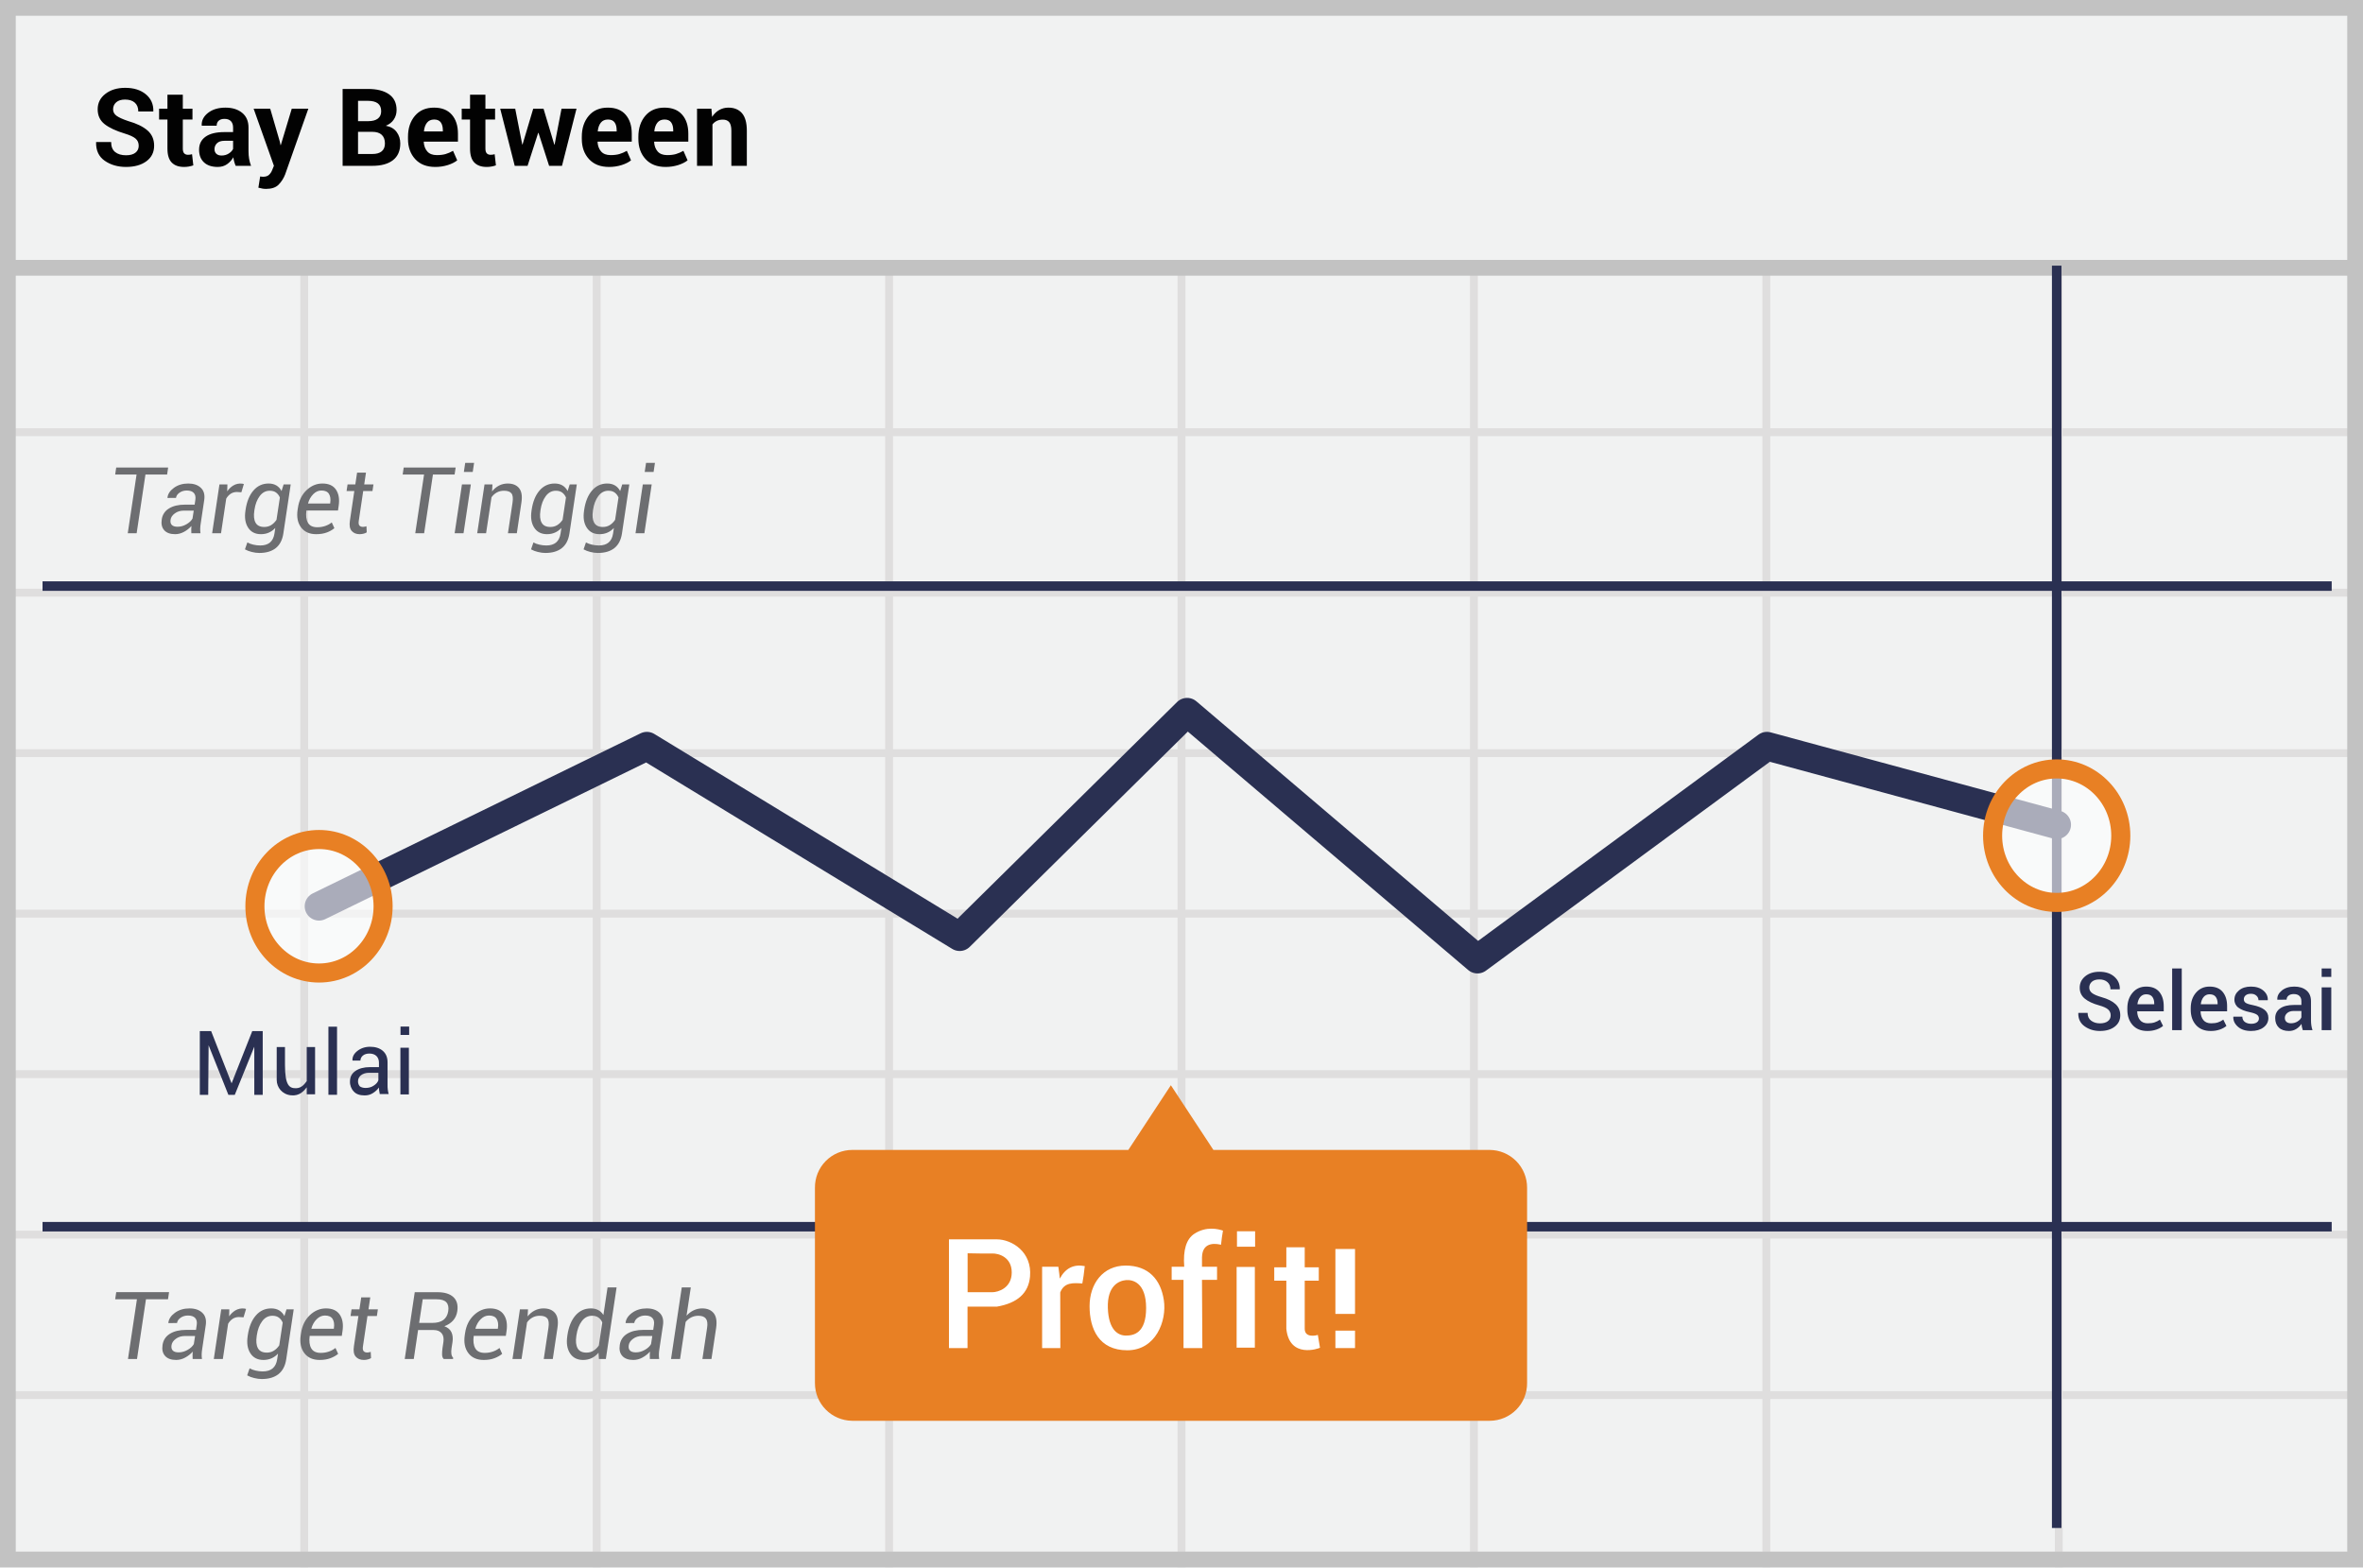
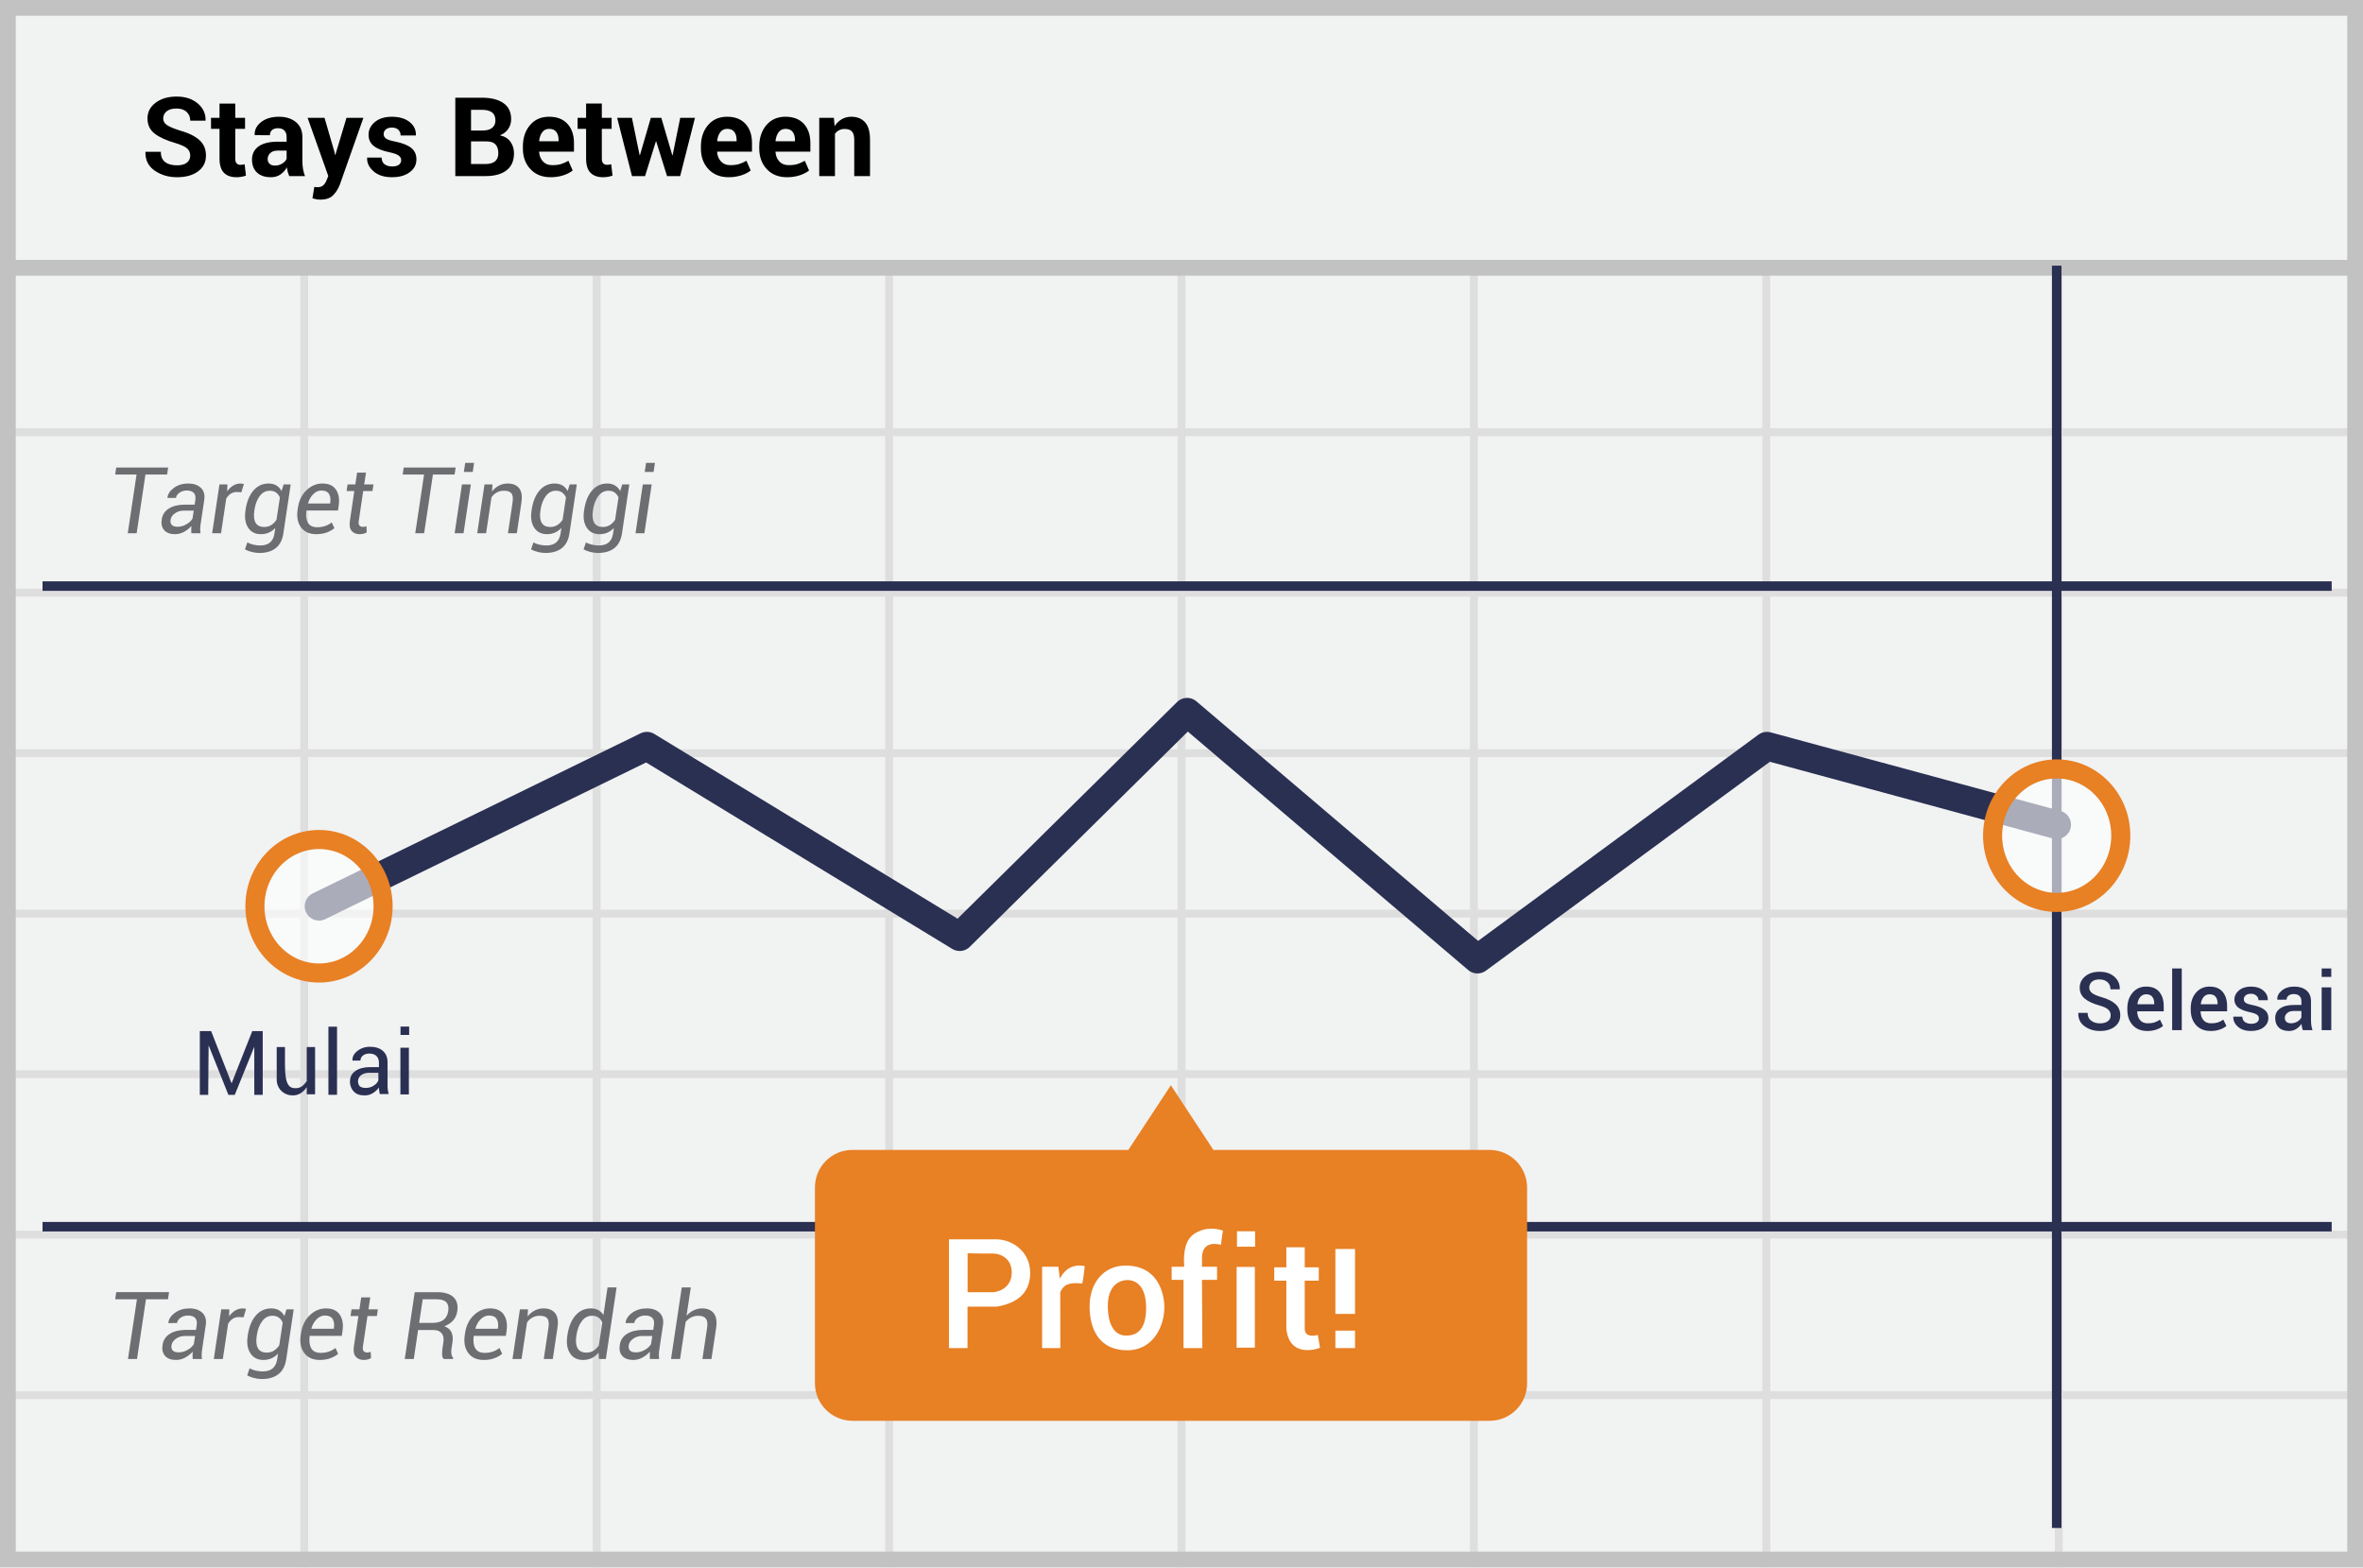
<svg xmlns="http://www.w3.org/2000/svg" width="300" height="199" viewBox="0 0 300 199">
  <g fill="none" fill-rule="evenodd">
    <path fill="#F1F2F2" fill-rule="nonzero" d="M0 0h300v199H0z" />
    <path d="M39.125 55.375V74.75H75.25V55.375H39.125zm0-1H75.25V34h1v20.375h36.125V34h1v20.375H149.5V34h1v20.375h36.125V34h1v20.375h36.125V34h1v20.375h36.125V34h1v20.375H299.5v1h-37.625V74.75H299.5v1h-37.625v19.375H299.5v1h-37.625V115.5H299.5v1h-37.625v19.375H299.5v1h-37.625v19.375H299.5v1h-37.625v19.375H299.5v1h-37.625V199h-1v-21.375H224.75V199h-1v-21.375h-36.125V199h-1v-21.375H150.5V199h-1v-21.375h-36.125V199h-1v-21.375H76.25V199h-1v-21.375H39.125V199h-1v-21.375H1.5v-1h36.625V157.25H1.5v-1h36.625v-19.375H1.5v-1h36.625V116.5H1.5v-1h36.625V96.125H1.5v-1h36.625V75.75H1.5v-1h36.625V55.375H1.5v-1h36.625V34h1v20.375zm221.75 1H224.75V74.75h36.125V55.375zm-37.125 0h-36.125V74.75h36.125V55.375zm-37.125 0H150.5V74.75h36.125V55.375zm-37.125 0h-36.125V74.75H149.5V55.375zm-37.125 0H76.25V74.75h36.125V55.375zM39.125 75.75v19.375H75.25V75.75H39.125zm221.75 0H224.75v19.375h36.125V75.75zm-37.125 0h-36.125v19.375h36.125V75.75zm-37.125 0H150.5v19.375h36.125V75.75zm-37.125 0h-36.125v19.375H149.5V75.75zm-37.125 0H76.25v19.375h36.125V75.75zm-73.25 20.375V115.5H75.25V96.125H39.125zm221.75 0H224.75V115.5h36.125V96.125zm-37.125 0h-36.125V115.5h36.125V96.125zm-37.125 0H150.5V115.5h36.125V96.125zm-37.125 0h-36.125V115.5H149.5V96.125zm-37.125 0H76.25V115.5h36.125V96.125zM39.125 116.5v19.375H75.25V116.5H39.125zm221.75 0H224.75v19.375h36.125V116.5zm-37.125 0h-36.125v19.375h36.125V116.5zm-37.125 0H150.5v19.375h36.125V116.5zm-37.125 0h-36.125v19.375H149.5V116.5zm-37.125 0H76.25v19.375h36.125V116.5zm-73.25 20.375v19.375H75.25v-19.375H39.125zm221.75 0H224.75v19.375h36.125v-19.375zm-37.125 0h-36.125v19.375h36.125v-19.375zm-37.125 0H150.5v19.375h36.125v-19.375zm-37.125 0h-36.125v19.375H149.5v-19.375zm-37.125 0H76.25v19.375h36.125v-19.375zm-73.25 20.375v19.375H75.25V157.25H39.125zm221.75 0H224.75v19.375h36.125V157.25zm-37.125 0h-36.125v19.375h36.125V157.25zm-37.125 0H150.5v19.375h36.125V157.25zm-37.125 0h-36.125v19.375H149.5V157.25zm-37.125 0H76.25v19.375h36.125V157.25z" fill="#DFDEDE" fill-rule="nonzero" />
    <path stroke="#C2C2C2" stroke-width="2" d="M1 1h298v197H1z" />
    <path fill="#C2C2C2" fill-rule="nonzero" d="M0 33h300v2H0z" />
    <g transform="translate(4.5 33)">
      <path d="M256.613.725V161M.9 41.412h290.625M.9 122.75h290.625" stroke="#2A3052" stroke-width="1.211" stroke-linejoin="round" />
      <path stroke="#2A3052" stroke-width="3.633" stroke-linecap="round" stroke-linejoin="round" d="M36 82.063l41.625-20.326 39.713 24.188 28.875-28.5 36.862 31.35 36.75-27.038 36.788 9.976" />
      <path d="M184.613 113H149.55l-5.4-8.213-5.4 8.213h-35.063a4.747 4.747 0 0 0-4.724 4.8v24.788a4.77 4.77 0 0 0 4.725 4.8h80.962a4.747 4.747 0 0 0 4.725-4.8V117.8a4.777 4.777 0 0 0-4.762-4.8z" fill="#E88024" fill-rule="nonzero" />
      <ellipse cx="8.363" cy="8.6" rx="8.137" ry="8.475" opacity=".6" transform="translate(248.25 64.5)" fill="#FFF" fill-rule="nonzero" />
      <ellipse stroke="#E88024" stroke-width="2.422" cx="256.613" cy="73.1" rx="8.137" ry="8.475" />
      <ellipse cx="9" cy="9.063" rx="8.137" ry="8.475" opacity=".6" transform="translate(27 73)" fill="#FFF" fill-rule="nonzero" />
      <ellipse stroke="#E88024" stroke-width="2.422" cx="36" cy="82.063" rx="8.137" ry="8.475" />
    </g>
    <g fill="#FFF" fill-rule="nonzero">
      <path d="M172.03 166.82h-2.492v-8.243h2.492zM172.03 171.158h-2.492v-2.215h2.492z" />
      <g>
        <path d="M142.913 160.682c2.886 0 4.451 1.76 4.847 4.396.396 2.636-1.027 6.36-4.644 6.36s-4.787-2.75-4.787-5.597c0-2.846 1.697-5.159 4.584-5.159zm.026 1.847c-.858.081-2.379.682-2.29 3.528.089 2.846 1.333 3.514 2.29 3.514.956 0 2.569-.265 2.569-3.502 0-3.237-1.711-3.62-2.57-3.54zM137.72 160.75c-.095.894-.199 1.63-.311 2.206-1.125-.073-2.293-.18-2.804 1.135l.014 7.072h-2.315v-10.33h2.06c.098.689.16 1.192.184 1.507.711-1.329 1.769-1.859 3.172-1.59zM122.835 171.163h-2.357v-13.81h6.071c1.902 0 4.504 1.586 4.22 4.73-.19 2.097-1.597 3.369-4.22 3.816h-3.714v5.264zm.01-7.096h3.117c.768 0 2.486-.533 2.486-2.512s-1.702-2.433-2.486-2.406c-.524.018-1.562.009-3.116-.027v4.945zM155.265 156.243c-.108.55-.164 1.098-.249 1.798-.358-.08-2.366-.588-2.415 1.59v1.201h1.912v1.667H152.6l.049 8.664h-2.392v-8.664h-1.506v-1.667h1.595c-.164-2.127.266-3.524 1.29-4.19 1.538-1 3.052-.586 3.628-.4zM156.998 160.856h2.314v10.252h-2.314zM157.043 156.327v1.96h2.303v-1.96zM165.644 158.357v2.55h1.785v1.69h-1.785v6.112c0 1.234 1.563.825 1.665.774l.273 1.632c-.153.102-3.875 1.426-4.272-2.406v-6.112h-1.535v-1.69h1.535v-2.55h2.334z" />
      </g>
    </g>
    <path d="M21.216 60.25h-2.75l-1.117 7.453H16.22l1.117-7.454h-2.715l.132-.888h6.594l-.132.888zm3.076 7.453a15.18 15.18 0 0 1-.011-.519c0-.132.007-.266.023-.404a3.347 3.347 0 0 1-.937.742c-.369.2-.746.3-1.131.3-.623 0-1.084-.166-1.384-.5-.3-.335-.406-.788-.318-1.361a1.895 1.895 0 0 1 .917-1.404c.523-.324 1.2-.486 2.033-.486h1.226l.092-.613c.057-.379-.009-.67-.198-.874-.189-.204-.487-.307-.896-.307-.348 0-.653.092-.917.275-.263.184-.412.403-.447.66l-1.077.01-.005-.034c.045-.47.319-.887.819-1.251.5-.365 1.107-.548 1.822-.548.676 0 1.207.18 1.592.542.386.36.531.873.436 1.538l-.447 2.985c-.038.233-.06.45-.066.65-.006.2.007.4.037.599h-1.163zm-1.747-.825c.39 0 .768-.107 1.134-.321.367-.214.62-.455.762-.722l.155-1.003H23.33c-.44 0-.818.117-1.135.35-.317.233-.496.5-.538.802-.046.286.005.507.152.662.147.154.392.232.736.232zm8.1-4.377l-.572-.035c-.294 0-.554.074-.78.221a1.826 1.826 0 0 0-.572.622l-.66 4.394h-1.128l.928-6.199h1.009l-.023.876c.221-.313.473-.556.756-.73a1.748 1.748 0 0 1 1.171-.24c.079.013.14.027.187.042l-.315 1.049zm.533 2.217c.153-1.035.485-1.849.997-2.44.512-.593 1.154-.889 1.925-.889.386 0 .716.083.991.247.275.164.493.4.653.71l.264-.842h.9l-.935 6.233c-.126.825-.447 1.443-.965 1.853-.517.41-1.217.616-2.1.616-.286 0-.6-.042-.94-.126a3.396 3.396 0 0 1-.87-.332l.304-.877c.202.115.451.208.747.278.296.07.593.106.891.106.527 0 .94-.127 1.24-.38.3-.255.488-.634.565-1.138l.103-.705c-.24.26-.513.457-.816.59-.304.134-.64.2-1.006.2-.726 0-1.268-.276-1.627-.83-.359-.554-.472-1.272-.338-2.154l.017-.12zm1.112.12c-.1.646-.049 1.152.152 1.518.2.367.57.55 1.108.55.329 0 .62-.079.877-.237.255-.159.48-.381.676-.668l.43-2.836a1.472 1.472 0 0 0-.48-.627c-.207-.155-.476-.232-.804-.232-.516 0-.942.227-1.28.682-.338.454-.559 1.03-.662 1.73l-.017.12zm7.86 2.985c-.856 0-1.498-.288-1.928-.865-.43-.577-.576-1.322-.438-2.234l.04-.252c.133-.925.497-1.67 1.091-2.235s1.267-.848 2.02-.848c.798 0 1.373.262 1.724.785s.464 1.205.338 2.045l-.086.596h-4.01c-.088.657-.023 1.176.195 1.556.217.38.613.57 1.185.57.367 0 .708-.056 1.023-.166.315-.111.587-.26.816-.447l.333.733a3.261 3.261 0 0 1-.957.541c-.386.147-.834.22-1.346.22zm.653-5.546c-.378 0-.721.153-1.029.459a2.611 2.611 0 0 0-.661 1.157l.011.034h2.79l.012-.091c.068-.463.015-.838-.16-1.126-.176-.288-.497-.433-.963-.433zm5.66-2.268l-.223 1.495h1.174l-.126.836h-1.175l-.56 3.764c-.047.302-.02.51.082.622.101.113.253.169.456.169a1.536 1.536 0 0 0 .43-.08l.04.773a1.198 1.198 0 0 1-.399.169c-.17.044-.335.066-.495.066-.443 0-.784-.14-1.023-.418-.239-.28-.312-.713-.22-1.3l.56-3.765H44l.126-.836h.985l.223-1.495h1.129zm11.251.24h-2.75l-1.117 7.454H52.72l1.117-7.454h-2.715l.131-.888h6.594l-.132.888zm1.135 7.454H57.72l.928-6.199h1.129l-.928 6.199zm1.168-7.786H58.89l.172-1.151h1.128l-.172 1.151zm2.452 2.475c.253-.32.548-.568.886-.742.338-.174.705-.26 1.102-.26.646 0 1.128.197 1.447.592.319.396.417.998.295 1.808l-.584 3.913h-1.129l.584-3.89c.084-.566.037-.958-.143-1.178-.18-.22-.494-.329-.945-.329-.336 0-.638.074-.905.22-.268.148-.493.351-.676.61l-.688 4.567h-1.128l.928-6.199h1.008l-.052.888zm5.03 2.326c.153-1.035.485-1.849.997-2.44.512-.593 1.154-.889 1.925-.889.386 0 .716.083.991.247.275.164.493.4.653.71l.264-.842h.9l-.935 6.233c-.126.825-.447 1.443-.965 1.853-.517.41-1.217.616-2.1.616-.286 0-.6-.042-.939-.126a3.396 3.396 0 0 1-.87-.332l.303-.877c.202.115.451.208.747.278.296.07.593.106.891.106.527 0 .94-.127 1.24-.38.3-.255.489-.634.565-1.138l.103-.705c-.24.26-.513.457-.816.59-.304.134-.64.2-1.006.2-.725 0-1.268-.276-1.627-.83-.359-.554-.471-1.272-.338-2.154l.017-.12zm1.112.12c-.1.646-.049 1.152.152 1.518.2.367.57.55 1.108.55.329 0 .62-.079.877-.237.256-.159.48-.381.676-.668l.43-2.836a1.472 1.472 0 0 0-.479-.627c-.208-.155-.476-.232-.805-.232-.516 0-.942.227-1.28.682-.338.454-.559 1.03-.662 1.73l-.017.12zm5.557-.12c.153-1.035.485-1.849.997-2.44.511-.593 1.153-.889 1.925-.889.385 0 .716.083.99.247.276.164.493.4.654.71l.263-.842h.9l-.934 6.233c-.126.825-.448 1.443-.965 1.853-.518.41-1.218.616-2.1.616-.287 0-.6-.042-.94-.126a3.396 3.396 0 0 1-.87-.332l.303-.877c.203.115.452.208.748.278.296.07.593.106.89.106.528 0 .941-.127 1.241-.38.3-.255.488-.634.564-1.138l.103-.705c-.24.26-.512.457-.816.59-.304.134-.639.2-1.005.2-.726 0-1.268-.276-1.627-.83-.36-.554-.472-1.272-.338-2.154l.017-.12zm1.111.12c-.1.646-.048 1.152.152 1.518.2.367.57.55 1.109.55.328 0 .62-.079.876-.237.256-.159.481-.381.676-.668l.43-2.836a1.472 1.472 0 0 0-.479-.627c-.208-.155-.476-.232-.805-.232-.515 0-.942.227-1.28.682-.338.454-.558 1.03-.662 1.73l-.017.12zm6.531 2.865h-1.128l.928-6.199h1.128l-.928 6.199zm1.169-7.786H81.85l.172-1.151h1.129l-.172 1.151zM21.329 164.962h-2.797l-1.137 7.58h-1.147l1.136-7.58h-2.762l.134-.903h6.707l-.134.903zm3.129 7.58a15.44 15.44 0 0 1-.012-.527c0-.134.008-.27.023-.41-.26.299-.577.55-.952.754a2.381 2.381 0 0 1-1.151.306c-.633 0-1.102-.17-1.407-.51-.305-.34-.413-.801-.324-1.384.09-.621.4-1.097.933-1.427.532-.33 1.221-.496 2.068-.496h1.247l.093-.623c.059-.385-.008-.681-.2-.889-.193-.208-.497-.312-.913-.312-.353 0-.664.094-.932.28-.268.187-.42.41-.454.67l-1.096.012-.006-.035c.047-.478.325-.902.833-1.273.51-.371 1.127-.557 1.853-.557.688 0 1.228.184 1.62.55.393.368.54.89.443 1.565l-.454 3.036a4.986 4.986 0 0 0-.067.662c-.006.204.006.407.038.609h-1.183zm-1.778-.839c.397 0 .781-.108 1.154-.326.373-.217.631-.462.775-.734l.158-1.02h-1.288c-.447 0-.832.119-1.154.356-.322.237-.505.509-.548.815-.046.292.005.516.155.673.15.158.399.236.748.236zm8.24-4.451l-.583-.035c-.3 0-.563.075-.792.224-.23.15-.424.36-.583.632l-.67 4.47h-1.148l.944-6.305h1.025l-.023.891a2.65 2.65 0 0 1 .77-.743 1.778 1.778 0 0 1 1.19-.244c.08.013.144.028.19.043l-.32 1.067zm.542 2.255c.155-1.053.493-1.88 1.014-2.483.52-.602 1.173-.903 1.957-.903.393 0 .729.084 1.008.25.28.168.502.409.665.723l.268-.856h.915l-.95 6.34c-.128.839-.456 1.467-.982 1.885-.526.417-1.238.626-2.136.626-.291 0-.61-.043-.955-.128a3.455 3.455 0 0 1-.886-.338l.309-.892c.206.117.46.211.76.283.301.072.603.108.906.108.536 0 .957-.13 1.262-.388.305-.258.496-.644.574-1.156l.105-.717a2.5 2.5 0 0 1-.83.6 2.51 2.51 0 0 1-1.023.204c-.738 0-1.29-.282-1.655-.845s-.48-1.294-.344-2.19l.018-.123zm1.13.122c-.1.657-.05 1.171.154 1.544.204.373.58.56 1.128.56.334 0 .631-.081.891-.242.26-.161.49-.388.688-.679l.437-2.884a1.497 1.497 0 0 0-.486-.638c-.212-.158-.485-.236-.82-.236-.524 0-.958.23-1.301.693-.344.462-.569 1.049-.673 1.76l-.018.122zm7.995 3.036c-.87 0-1.524-.293-1.961-.88-.437-.587-.586-1.344-.446-2.272l.04-.257c.137-.94.507-1.697 1.11-2.272.605-.575 1.29-.863 2.055-.863.812 0 1.396.266 1.754.799.357.532.472 1.225.344 2.08l-.088.606h-4.079c-.089.668-.023 1.195.198 1.582.222.386.624.58 1.207.58.373 0 .72-.057 1.04-.17a2.73 2.73 0 0 0 .83-.454l.338.746c-.256.217-.58.401-.973.55-.392.15-.849.225-1.37.225zm.664-5.64c-.385 0-.733.155-1.046.466-.313.31-.537.703-.673 1.177l.012.035h2.837l.012-.094c.07-.47.015-.851-.163-1.145-.179-.293-.505-.44-.98-.44zm5.757-2.308l-.227 1.52h1.194l-.128.852h-1.195l-.57 3.828c-.047.307-.02.517.084.632.103.115.257.172.463.172a1.563 1.563 0 0 0 .437-.082l.04.787c-.096.07-.231.127-.404.172-.173.045-.34.067-.504.067-.45 0-.797-.142-1.04-.425-.243-.284-.318-.725-.225-1.323l.572-3.828h-1.003l.128-.851h1.003l.227-1.521h1.148zm6.071 4.149l-.547 3.677h-1.148l1.27-8.479h2.902c.893 0 1.563.208 2.007.624.445.416.61 1.012.493 1.789-.07.458-.243.846-.519 1.162-.276.317-.649.566-1.119.749.432.155.729.405.892.749.163.344.21.758.14 1.244l-.123.798c-.042.276-.05.516-.02.72a.9.9 0 0 0 .23.504l-.023.14H56.33c-.132-.133-.2-.325-.204-.577a5.225 5.225 0 0 1 .052-.799l.117-.775c.07-.477-.007-.851-.23-1.121-.224-.27-.563-.405-1.017-.405h-1.97zm.135-.903h1.643c.621 0 1.1-.126 1.433-.376.334-.25.54-.625.618-1.122.074-.493-.007-.867-.242-1.122-.235-.254-.65-.381-1.244-.381h-1.754l-.454 3zm8.198 4.702c-.87 0-1.524-.293-1.96-.88-.438-.587-.586-1.344-.447-2.272l.041-.257c.136-.94.506-1.697 1.11-2.272.604-.575 1.289-.863 2.054-.863.812 0 1.397.266 1.754.799.358.532.472 1.225.344 2.08l-.087.606h-4.08c-.089.668-.023 1.195.199 1.582.221.386.623.58 1.206.58.373 0 .72-.057 1.04-.17a2.73 2.73 0 0 0 .83-.454l.338.746c-.256.217-.58.401-.973.55-.392.15-.848.225-1.369.225zm.664-5.64c-.384 0-.733.155-1.046.466-.312.31-.537.703-.673 1.177l.012.035h2.838l.011-.094c.07-.47.016-.851-.163-1.145-.179-.293-.505-.44-.979-.44zm4.907.116c.256-.326.556-.578.9-.755a2.417 2.417 0 0 1 1.121-.265c.657 0 1.147.201 1.472.603.324.402.424 1.015.3 1.839l-.595 3.98h-1.147l.594-3.957c.085-.575.037-.974-.146-1.197-.182-.224-.503-.335-.961-.335-.342 0-.649.074-.92.224-.273.15-.502.356-.688.62l-.7 4.645h-1.148l.944-6.305h1.026l-.052.903zm5.057 2.366c.156-1.053.494-1.88 1.014-2.483.52-.602 1.175-.903 1.964-.903.361 0 .675.072.94.216.267.144.484.351.65.623l.525-3.507h1.148l-1.364 9.09h-.88l-.052-.799a2.56 2.56 0 0 1-.868.688c-.326.155-.69.233-1.09.233-.742 0-1.295-.282-1.66-.845-.366-.563-.48-1.294-.344-2.19l.017-.123zm1.13.122c-.1.657-.049 1.171.155 1.544.204.373.582.56 1.133.56.33 0 .626-.08.886-.24.26-.159.488-.38.682-.664l.437-2.919a1.421 1.421 0 0 0-.48-.626c-.213-.154-.483-.23-.814-.23-.528 0-.964.23-1.308.69-.344.46-.568 1.048-.673 1.763l-.017.122zm9.335 2.914a15.44 15.44 0 0 1-.011-.528c0-.134.008-.27.023-.41-.26.299-.578.55-.953.754a2.381 2.381 0 0 1-1.15.306c-.634 0-1.103-.17-1.408-.51-.305-.34-.412-.801-.323-1.384.09-.621.4-1.097.932-1.427.532-.33 1.222-.496 2.069-.496h1.247l.093-.623c.058-.385-.009-.681-.201-.889-.192-.208-.496-.312-.912-.312-.353 0-.664.094-.932.28-.268.187-.42.41-.455.67l-1.095.012-.006-.035c.047-.478.324-.902.833-1.273.51-.371 1.127-.557 1.853-.557.688 0 1.228.184 1.62.55.392.368.54.89.443 1.565l-.455 3.036a4.986 4.986 0 0 0-.067.662c-.005.204.007.407.038.609h-1.183zm-1.777-.84c.396 0 .781-.108 1.154-.326.373-.217.631-.462.775-.734l.157-1.02h-1.287c-.447 0-.832.119-1.154.356-.323.237-.505.509-.548.815-.047.292.005.516.154.673.15.158.4.236.75.236zm6.433-4.655c.264-.295.565-.524.903-.685a2.498 2.498 0 0 1 1.09-.242c.649 0 1.135.204 1.46.612.324.408.426 1.028.305 1.859l-.594 3.95h-1.148l.595-3.962c.081-.536.029-.924-.158-1.165-.186-.241-.503-.361-.95-.361-.33 0-.634.07-.911.21a2.07 2.07 0 0 0-.708.582l-.705 4.697h-1.148l1.363-9.09h1.148l-.542 3.595z" fill="#6D6E71" fill-rule="nonzero" />
    <g fill="#2A3052" fill-rule="nonzero">
      <path d="M48.14 138.475c-.03-.144-.03-.26-.03-.403-.2.288-.459.517-.775.719-.316.2-.66.287-1.034.287-.603 0-1.063-.144-1.38-.489a1.752 1.752 0 0 1-.488-1.292c0-.575.23-1.006.69-1.322.46-.316 1.063-.488 1.839-.488h1.149v-.575c0-.345-.115-.632-.316-.833-.201-.201-.517-.316-.89-.316-.346 0-.633.086-.834.258a.847.847 0 0 0-.316.633h-1.006v-.03c-.028-.43.173-.832.604-1.177.43-.345.977-.546 1.637-.546.661 0 1.207.172 1.61.517.401.345.603.833.603 1.465v2.845c0 .2 0 .402.028.603.029.201.058.402.115.574h-1.12v.058a16.392 16.392 0 0 0-.086-.488zm-1.74-.345c.374 0 .748-.086 1.035-.288.316-.2.517-.43.603-.689v-.948H46.86c-.43 0-.775.115-1.034.316a.964.964 0 0 0-.374.776c0 .258.087.46.23.632.173.115.403.2.719.2zM38.942 132.938h1.06v6.001h-1.06v-.89c-.337.435-.892 1.133-2.005 1.016-1.113-.118-1.802-.991-1.807-1.954-.005-.963.005-4.498 0-4.173h1.051v2.274c0 2.66.585 2.954 1.385 2.954s1.191-.676 1.376-.901c-.01-1.264-.01-2.706 0-4.327zM32.284 139.009h1.07v-8.095h-1.329l-2.622 6.631-2.597-6.631h-1.438v8.095h1.066l.05-6.295 2.512 6.295h.81l2.478-6.115zM41.695 130.35h1.095v8.652h-1.095zM50.833 133.025h1.078v5.93h-1.078zM50.848 130.332v1.07h1.098v-1.07z" />
    </g>
-     <path d="M17.61 18.507c0-.376-.13-.678-.392-.906-.262-.228-.72-.442-1.378-.643-1.126-.34-1.981-.74-2.564-1.2-.584-.46-.875-1.089-.875-1.885 0-.8.328-1.453.985-1.96.657-.508 1.495-.762 2.514-.762 1.082 0 1.953.273 2.612.818.66.546.978 1.26.955 2.146l-.013.04h-1.897c0-.487-.148-.861-.443-1.123-.295-.261-.708-.392-1.24-.392-.483 0-.856.116-1.12.348-.264.233-.396.53-.396.892 0 .331.143.602.43.815.286.212.78.437 1.481.674 1.073.304 1.891.7 2.454 1.19.563.49.845 1.134.845 1.934 0 .836-.326 1.495-.979 1.978-.653.483-1.515.724-2.588.724-1.05 0-1.952-.261-2.705-.784-.754-.523-1.119-1.303-1.097-2.34l.014-.04h1.897c0 .576.17 1 .51 1.273.34.273.8.41 1.381.41.523 0 .922-.11 1.197-.33.275-.218.412-.51.412-.877zm5.599-6.484V13.8h1.227v1.374h-1.227v3.695c0 .281.059.482.177.603.119.12.274.181.466.181.103 0 .193-.006.269-.017.076-.01.163-.03.261-.057l.161 1.415a3.418 3.418 0 0 1-1.18.201c-.675 0-1.195-.185-1.559-.556-.364-.371-.546-.96-.546-1.764v-3.7h-1.06V13.8h1.06v-1.777h1.95zm6.711 9.031a4.118 4.118 0 0 1-.184-.523 3.638 3.638 0 0 1-.11-.563 2.683 2.683 0 0 1-.799.879c-.33.232-.724.348-1.18.348-.76 0-1.345-.195-1.756-.587-.412-.39-.617-.924-.617-1.599 0-.71.274-1.261.821-1.652.548-.391 1.347-.587 2.397-.587h1.1v-.577c0-.348-.092-.619-.275-.81-.183-.193-.456-.29-.818-.29-.318 0-.562.078-.734.232-.172.154-.258.365-.258.634h-1.885l-.013-.04c-.031-.613.236-1.141.801-1.586.566-.445 1.304-.667 2.216-.667.872 0 1.577.219 2.116.657.538.438.808 1.066.808 1.884v2.997c0 .34.025.66.077.959.051.3.133.596.244.891h-1.95zm-1.79-1.307c.34 0 .644-.085.912-.255.268-.17.451-.366.55-.59v-1.026h-1.1c-.416 0-.73.103-.942.309a1.014 1.014 0 0 0-.318.757c0 .246.079.442.238.587.158.145.378.218.66.218zm7.402-1.737l.08.403h.04l1.389-4.613h2.105l-2.943 8.34a3.84 3.84 0 0 1-.838 1.311c-.354.356-.883.533-1.59.533-.165 0-.318-.013-.459-.04a10.46 10.46 0 0 1-.513-.114l.228-1.428.188.027c.067.009.127.013.181.013.322 0 .57-.08.744-.238a1.57 1.57 0 0 0 .403-.593l.228-.563L32.2 13.8h2.105l1.227 4.21zm7.966 3.044v-9.762h3.198c1.149 0 2.045.225 2.688.674.644.45.966 1.116.966 2.001 0 .447-.116.847-.349 1.2-.232.354-.572.62-1.019.798.608.112 1.066.376 1.375.792.308.415.462.9.462 1.455 0 .934-.308 1.641-.925 2.122-.617.48-1.49.72-2.622.72h-3.774zm1.957-4.318v2.816h1.817c.519 0 .914-.112 1.187-.338.273-.226.41-.56.41-1.002 0-.474-.135-.839-.403-1.093-.268-.255-.673-.383-1.214-.383h-1.797zm0-1.354h1.308c.523 0 .925-.107 1.207-.322.281-.214.422-.527.422-.938 0-.452-.142-.785-.426-1-.283-.214-.707-.321-1.27-.321h-1.24v2.581zm9.79 5.813c-1.082 0-1.927-.332-2.535-.996-.608-.663-.912-1.518-.912-2.564v-.268c0-1.086.295-1.976.885-2.669.59-.693 1.402-1.037 2.434-1.032.974 0 1.722.298 2.243.895.52.596.78 1.4.78 2.41v1.013h-4.324l-.02.04c.031.496.182.898.453 1.207.27.308.671.462 1.203.462.438 0 .81-.044 1.117-.134.306-.09.622-.226.948-.409l.53 1.207c-.29.237-.684.436-1.18.597a5.233 5.233 0 0 1-1.623.241zm-.128-6.02c-.393 0-.696.134-.908.405-.213.27-.341.629-.386 1.076l.013.034h2.387v-.148c0-.425-.087-.759-.261-1.002-.174-.244-.456-.366-.845-.366zm6.51-3.152V13.8h1.227v1.374h-1.227v3.695c0 .281.06.482.178.603.119.12.274.181.466.181.103 0 .192-.006.268-.017.076-.01.163-.03.262-.057l.16 1.415a3.418 3.418 0 0 1-1.18.201c-.674 0-1.194-.185-1.558-.556-.365-.371-.547-.96-.547-1.764v-3.7h-1.059V13.8h1.06v-1.777h1.95zm8.744 6.336h.04l.878-4.56h1.904l-1.844 7.255h-1.636l-1.347-4.183h-.04l-1.348 4.183h-1.63L63.506 13.8h1.904l.892 4.539h.04l1.354-4.54h1.308l1.368 4.56zm6.94 2.836c-1.083 0-1.927-.332-2.535-.996-.608-.663-.912-1.518-.912-2.564v-.268c0-1.086.295-1.976.885-2.669.59-.693 1.401-1.037 2.434-1.032.974 0 1.722.298 2.242.895.521.596.782 1.4.782 2.41v1.013h-4.325l-.02.04c.031.496.182.898.452 1.207.27.308.672.462 1.204.462.438 0 .81-.044 1.116-.134.306-.09.623-.226.949-.409l.53 1.207c-.29.237-.684.436-1.18.597a5.233 5.233 0 0 1-1.623.241zm-.128-6.02c-.394 0-.697.134-.909.405-.212.27-.34.629-.385 1.076l.013.034h2.387v-.148c0-.425-.087-.759-.262-1.002-.174-.244-.455-.366-.844-.366zm7.308 6.02c-1.082 0-1.927-.332-2.534-.996-.608-.663-.912-1.518-.912-2.564v-.268c0-1.086.295-1.976.885-2.669.59-.693 1.401-1.037 2.434-1.032.974 0 1.722.298 2.242.895.521.596.781 1.4.781 2.41v1.013h-4.324l-.02.04c.031.496.182.898.452 1.207.27.308.672.462 1.204.462.438 0 .81-.044 1.116-.134.306-.09.623-.226.949-.409l.53 1.207c-.291.237-.684.436-1.18.597a5.233 5.233 0 0 1-1.623.241zm-.127-6.02c-.394 0-.697.134-.909.405-.212.27-.34.629-.385 1.076l.013.034h2.387v-.148c0-.425-.087-.759-.262-1.002-.174-.244-.456-.366-.844-.366zm5.953-1.375l.088 1.039c.241-.371.538-.66.891-.865a2.315 2.315 0 0 1 1.187-.308c.733 0 1.305.235 1.717.707.41.472.616 1.217.616 2.236v4.445h-1.964v-4.438c0-.519-.09-.886-.272-1.103-.18-.217-.452-.325-.814-.325-.29 0-.547.054-.768.164-.221.11-.403.26-.546.452v5.25h-1.958V13.8h1.823z" fill="#020202" fill-rule="nonzero" />
-     <path d="M267.965 128.915a.96.96 0 0 0-.324-.748c-.216-.194-.598-.368-1.147-.522-.786-.218-1.392-.503-1.82-.856-.426-.353-.64-.814-.64-1.383 0-.589.235-1.074.704-1.455.468-.382 1.07-.572 1.807-.572.79 0 1.42.211 1.894.634.474.424.702.947.686 1.569l-.01.03h-1.175c0-.385-.128-.69-.384-.918-.256-.228-.596-.342-1.021-.342-.412 0-.73.097-.952.291a.953.953 0 0 0-.333.753c0 .281.122.513.366.695.244.183.65.356 1.215.52.766.214 1.35.506 1.751.876.402.37.603.842.603 1.418 0 .605-.238 1.089-.713 1.45-.475.362-1.1.542-1.872.542-.743 0-1.39-.197-1.943-.592-.552-.395-.82-.952-.803-1.671l.01-.03h1.175c0 .438.151.768.454.99.303.223.672.335 1.107.335.431 0 .767-.091 1.006-.274a.882.882 0 0 0 .359-.74zm4.648 1.982c-.793 0-1.413-.25-1.86-.75-.446-.5-.67-1.149-.67-1.945v-.2c0-.797.224-1.454.67-1.97.447-.518 1.023-.775 1.73-.771.729 0 1.281.225 1.656.675.375.45.562 1.051.562 1.804v.658h-3.358l-.01.025c.013.445.13.806.351 1.084.221.278.554.417 1 .417.33 0 .617-.04.86-.12.243-.081.468-.197.675-.347l.397.798c-.208.18-.482.333-.824.457a3.45 3.45 0 0 1-1.18.185zm-.13-4.657a.942.942 0 0 0-.763.343c-.191.23-.31.528-.357.896l.01.025h2.123v-.095c0-.348-.08-.63-.243-.846-.162-.216-.42-.323-.77-.323zm4.507 4.552h-1.22v-7.83h1.22v7.83zm3.669.105c-.793 0-1.413-.25-1.86-.75-.446-.5-.67-1.149-.67-1.945v-.2c0-.797.224-1.454.67-1.97.447-.518 1.023-.775 1.73-.771.729 0 1.281.225 1.656.675.375.45.562 1.051.562 1.804v.658h-3.358l-.01.025c.013.445.13.806.351 1.084.221.278.554.417 1 .417.33 0 .617-.04.86-.12.243-.081.468-.197.675-.347l.397.798c-.208.18-.482.333-.824.457a3.45 3.45 0 0 1-1.18.185zm-.13-4.657a.942.942 0 0 0-.764.343c-.19.23-.31.528-.356.896l.01.025h2.123v-.095c0-.348-.08-.63-.243-.846-.162-.216-.42-.323-.77-.323zm6.259 3.066a.562.562 0 0 0-.239-.464c-.159-.122-.46-.232-.9-.329-.64-.13-1.129-.323-1.467-.577a1.216 1.216 0 0 1-.506-1.024c0-.455.192-.844.577-1.167.385-.323.892-.484 1.52-.484.65 0 1.173.166 1.57.5.396.332.586.733.569 1.201l-.01.03h-1.17a.761.761 0 0 0-.26-.574c-.175-.163-.407-.244-.698-.244-.295 0-.52.067-.673.201a.628.628 0 0 0-.23.492c0 .184.071.331.215.442.144.11.44.209.888.296.666.134 1.168.33 1.506.59.338.259.507.606.507 1.041 0 .489-.201.888-.605 1.197-.403.31-.934.464-1.593.464-.706 0-1.264-.18-1.672-.542-.408-.361-.602-.776-.582-1.244l.01-.03h1.134c.014.314.128.543.342.687.214.144.475.216.783.216.31 0 .553-.062.725-.186a.578.578 0 0 0 .259-.492zm5.566 1.486a4.501 4.501 0 0 1-.108-.401 2.87 2.87 0 0 1-.058-.392 2.092 2.092 0 0 1-.657.64c-.275.172-.58.258-.919.258-.565 0-1-.145-1.302-.436-.303-.291-.455-.691-.455-1.2 0-.525.208-.934.623-1.227.415-.293.999-.44 1.752-.44h.948v-.476c0-.285-.083-.507-.248-.668-.166-.16-.406-.24-.72-.24-.278 0-.5.066-.663.198a.63.63 0 0 0-.246.514l-1.174.005-.006-.03c-.023-.428.169-.808.575-1.14.407-.33.936-.496 1.589-.496.632 0 1.143.16 1.53.482.389.32.583.783.583 1.385v2.414c0 .224.015.44.045.645.03.206.079.408.146.605h-1.235zm-1.49-.873c.304 0 .579-.077.825-.231.246-.154.409-.33.49-.527v-.803h-.97c-.354 0-.632.088-.833.263-.2.176-.3.383-.3.62 0 .208.067.372.202.494.136.123.33.184.585.184zm5.109.873h-1.22v-5.43h1.22v5.43zm0-6.761h-1.22v-1.07h1.22v1.07z" fill="#2A3052" />
+     <path d="M267.965 128.915a.96.96 0 0 0-.324-.748c-.216-.194-.598-.368-1.147-.522-.786-.218-1.392-.503-1.82-.856-.426-.353-.64-.814-.64-1.383 0-.589.235-1.074.704-1.455.468-.382 1.07-.572 1.807-.572.79 0 1.42.211 1.894.634.474.424.702.947.686 1.569l-.01.03h-1.175c0-.385-.128-.69-.384-.918-.256-.228-.596-.342-1.021-.342-.412 0-.73.097-.952.291a.953.953 0 0 0-.333.753c0 .281.122.513.366.695.244.183.65.356 1.215.52.766.214 1.35.506 1.751.876.402.37.603.842.603 1.418 0 .605-.238 1.089-.713 1.45-.475.362-1.1.542-1.872.542-.743 0-1.39-.197-1.943-.592-.552-.395-.82-.952-.803-1.671l.01-.03h1.175c0 .438.151.768.454.99.303.223.672.335 1.107.335.431 0 .767-.091 1.006-.274a.882.882 0 0 0 .359-.74zm4.648 1.982c-.793 0-1.413-.25-1.86-.75-.446-.5-.67-1.149-.67-1.945v-.2c0-.797.224-1.454.67-1.97.447-.518 1.023-.775 1.73-.771.729 0 1.281.225 1.656.675.375.45.562 1.051.562 1.804v.658h-3.358l-.01.025c.013.445.13.806.351 1.084.221.278.554.417 1 .417.33 0 .617-.04.86-.12.243-.081.468-.197.675-.347l.397.798c-.208.18-.482.333-.824.457a3.45 3.45 0 0 1-1.18.185zm-.13-4.657a.942.942 0 0 0-.763.343c-.191.23-.31.528-.357.896l.01.025h2.123v-.095c0-.348-.08-.63-.243-.846-.162-.216-.42-.323-.77-.323zm4.507 4.552h-1.22v-7.83h1.22v7.83zm3.669.105c-.793 0-1.413-.25-1.86-.75-.446-.5-.67-1.149-.67-1.945v-.2c0-.797.224-1.454.67-1.97.447-.518 1.023-.775 1.73-.771.729 0 1.281.225 1.656.675.375.45.562 1.051.562 1.804v.658h-3.358l-.01.025c.013.445.13.806.351 1.084.221.278.554.417 1 .417.33 0 .617-.04.86-.12.243-.081.468-.197.675-.347l.397.798c-.208.18-.482.333-.824.457a3.45 3.45 0 0 1-1.18.185zm-.13-4.657a.942.942 0 0 0-.764.343c-.19.23-.31.528-.356.896l.01.025h2.123v-.095c0-.348-.08-.63-.243-.846-.162-.216-.42-.323-.77-.323zm6.259 3.066a.562.562 0 0 0-.239-.464c-.159-.122-.46-.232-.9-.329-.64-.13-1.129-.323-1.467-.577a1.216 1.216 0 0 1-.506-1.024c0-.455.192-.844.577-1.167.385-.323.892-.484 1.52-.484.65 0 1.173.166 1.57.5.396.332.586.733.569 1.201l-.01.03h-1.17a.761.761 0 0 0-.26-.574c-.175-.163-.407-.244-.698-.244-.295 0-.52.067-.673.201a.628.628 0 0 0-.23.492c0 .184.071.331.215.442.144.11.44.209.888.296.666.134 1.168.33 1.506.59.338.259.507.606.507 1.041 0 .489-.201.888-.605 1.197-.403.31-.934.464-1.593.464-.706 0-1.264-.18-1.672-.542-.408-.361-.602-.776-.582-1.244l.01-.03h1.134c.014.314.128.543.342.687.214.144.475.216.783.216.31 0 .553-.062.725-.186a.578.578 0 0 0 .259-.492zm5.566 1.486a4.501 4.501 0 0 1-.108-.401 2.87 2.87 0 0 1-.058-.392 2.092 2.092 0 0 1-.657.64c-.275.172-.58.258-.919.258-.565 0-1-.145-1.302-.436-.303-.291-.455-.691-.455-1.2 0-.525.208-.934.623-1.227.415-.293.999-.44 1.752-.44h.948v-.476c0-.285-.083-.507-.248-.668-.166-.16-.406-.24-.72-.24-.278 0-.5.066-.663.198a.63.63 0 0 0-.246.514l-1.174.005-.006-.03c-.023-.428.169-.808.575-1.14.407-.33.936-.496 1.589-.496.632 0 1.143.16 1.53.482.389.32.583.783.583 1.385v2.414c0 .224.015.44.045.645.03.206.079.408.146.605h-1.235zm-1.49-.873c.304 0 .579-.077.825-.231.246-.154.409-.33.49-.527v-.803h-.97c-.354 0-.632.088-.833.263-.2.176-.3.383-.3.62 0 .208.067.372.202.494.136.123.33.184.585.184zm5.109.873h-1.22v-5.43h1.22v5.43zm0-6.761h-1.22v-1.07h1.22v1.07z" fill="#2A3052" fill-rule="nonzero" />
+     <path d="M24.152 19.76c0-.383-.136-.691-.407-.923-.271-.233-.746-.452-1.425-.657-1.185-.341-2.08-.747-2.687-1.216-.606-.47-.909-1.112-.909-1.928 0-.816.347-1.482 1.042-2 .695-.517 1.583-.776 2.663-.776 1.094 0 1.985.29 2.673.872.688.581 1.02 1.298.998 2.15l-.014.04h-1.934c0-.46-.154-.832-.462-1.117-.307-.285-.74-.427-1.295-.427-.533 0-.946.118-1.237.355a1.12 1.12 0 0 0-.438.91c0 .337.156.614.468.83.312.217.851.446 1.617.687 1.098.306 1.93.709 2.495 1.21.565.501.848 1.16.848 1.976 0 .852-.336 1.524-1.009 2.016-.672.493-1.56.739-2.662.739-1.085 0-2.03-.28-2.837-.838-.807-.558-1.199-1.34-1.176-2.348l.014-.04h1.941c0 .592.181 1.026.544 1.301.362.276.867.414 1.514.414.542 0 .957-.112 1.244-.335.287-.223.43-.522.43-.896zm5.715-6.61v1.81h1.244v1.402h-1.244v3.767c0 .287.059.492.177.615a.633.633 0 0 0 .479.184 1.833 1.833 0 0 0 .533-.075l.17 1.443a3.543 3.543 0 0 1-1.21.205c-.687 0-1.217-.19-1.588-.568-.372-.378-.558-.977-.558-1.798v-3.773h-1.08v-1.401h1.08v-1.812h1.997zm6.856 9.207a4.198 4.198 0 0 1-.188-.533 3.709 3.709 0 0 1-.113-.574 2.75 2.75 0 0 1-.81.895c-.335.237-.735.356-1.2.356-.774 0-1.371-.2-1.79-.598-.42-.4-.63-.943-.63-1.63 0-.725.28-1.287.838-1.686.558-.399 1.373-.598 2.444-.598h1.114V17.4c0-.355-.093-.631-.28-.827-.187-.196-.463-.294-.827-.294-.324 0-.573.079-.749.236-.175.157-.263.375-.263.653l-1.928-.007-.007-.041c-.032-.625.24-1.163.814-1.617.574-.453 1.328-.68 2.262-.68.885 0 1.602.224 2.154.673.551.45.827 1.088.827 1.918v3.055c0 .347.026.673.079.978.052.305.135.608.25.91h-1.997zm-1.825-1.333c.35 0 .663-.086.936-.26.274-.173.458-.373.554-.601v-1.046h-1.114c-.424 0-.745.106-.964.318a1.031 1.031 0 0 0-.328.769c0 .246.082.444.246.595.164.15.387.225.67.225zm7.553-1.77l.083.41h.04l1.416-4.703h2.146l-3 8.504c-.21.528-.495.974-.855 1.336-.36.362-.9.543-1.62.543-.17 0-.325-.013-.469-.04a10.664 10.664 0 0 1-.523-.117l.233-1.456c.059.01.123.018.191.027.068.01.13.014.185.014.328 0 .58-.08.758-.243.178-.161.315-.363.41-.605l.233-.574-2.625-7.39h2.147l1.25 4.294zm8.484 1.066c0-.219-.106-.408-.318-.567-.212-.16-.605-.301-1.18-.424-.874-.178-1.534-.441-1.978-.79-.445-.348-.667-.824-.667-1.425 0-.638.268-1.18.804-1.624.535-.444 1.252-.666 2.15-.666.943 0 1.694.22 2.252.663.558.442.826 1 .803 1.675l-.014.04H50.86a.974.974 0 0 0-.284-.724c-.19-.187-.466-.28-.83-.28-.324 0-.578.079-.763.236a.745.745 0 0 0-.277.591c0 .228.097.415.29.56.195.146.588.276 1.18.39.912.183 1.588.45 2.03.803.442.354.663.84.663 1.46 0 .665-.284 1.209-.854 1.63-.57.422-1.322.633-2.256.633-.984 0-1.762-.25-2.334-.749-.572-.499-.845-1.067-.817-1.705l.013-.041h1.826c.013.396.143.683.39.86.245.179.567.267.963.267.37 0 .65-.072.844-.218a.705.705 0 0 0 .29-.595zm6.87 2.037v-9.953h3.363c1.172 0 2.085.228 2.742.684.656.455.984 1.137.984 2.044 0 .46-.122.871-.366 1.233-.244.363-.598.635-1.063.817.597.128 1.045.401 1.343.82.299.42.448.905.448 1.457 0 .952-.314 1.673-.943 2.163-.63.49-1.52.735-2.673.735h-3.835zm1.996-4.402v2.87h1.839c.529 0 .932-.114 1.21-.344.278-.23.417-.571.417-1.022 0-.488-.119-.86-.356-1.118-.237-.258-.61-.386-1.12-.386H59.8zm0-1.381h1.436c.533 0 .943-.11 1.23-.328.287-.219.43-.538.43-.957 0-.46-.144-.8-.433-1.019-.29-.219-.721-.328-1.296-.328h-1.367v2.632zM69.898 22.5c-1.067 0-1.919-.342-2.557-1.026-.638-.683-.957-1.551-.957-2.604v-.274c0-1.098.302-2.003.906-2.714.604-.71 1.414-1.064 2.43-1.06.998 0 1.773.302 2.324.903.552.602.827 1.415.827 2.44v1.088h-4.416l-.013.04c.036.488.2.89.489 1.204.289.314.682.471 1.179.471.442 0 .809-.044 1.1-.133.292-.089.611-.229.957-.42l.54 1.23c-.3.246-.695.45-1.182.612a5.146 5.146 0 0 1-1.627.243zm-.178-6.139c-.37 0-.66.141-.875.424-.214.282-.346.654-.396 1.114l.02.034h2.447v-.177c0-.424-.099-.763-.297-1.016-.198-.253-.498-.379-.899-.379zm6.686-3.213v1.812h1.244v1.401h-1.244v3.767c0 .287.059.492.177.615a.633.633 0 0 0 .479.184 1.833 1.833 0 0 0 .533-.075l.171 1.443a3.543 3.543 0 0 1-1.21.205c-.688 0-1.218-.19-1.59-.568-.37-.378-.556-.977-.556-1.798v-3.773h-1.08v-1.401h1.08v-1.812h1.996zm8.948 6.563h.04l.965-4.751h1.873l-1.88 7.396h-1.668l-1.374-4.402h-.041l-1.374 4.402h-1.661l-1.88-7.396h1.873l.977 4.737h.041l1.381-4.737h1.333l1.395 4.75zm7.143 2.789c-1.066 0-1.918-.342-2.556-1.026-.638-.683-.957-1.551-.957-2.604v-.274c0-1.098.302-2.003.905-2.714.604-.71 1.414-1.064 2.43-1.06.999 0 1.773.302 2.325.903.551.602.827 1.415.827 2.44v1.088h-4.416l-.014.04c.037.488.2.89.49 1.204.289.314.682.471 1.178.471.442 0 .81-.044 1.1-.133.293-.089.612-.229.958-.42l.54 1.23c-.3.246-.695.45-1.183.612a5.146 5.146 0 0 1-1.627.243zm-.177-6.139c-.37 0-.661.141-.875.424-.215.282-.347.654-.397 1.114l.02.034h2.448v-.177c0-.424-.1-.763-.297-1.016-.199-.253-.498-.379-.9-.379zm7.588 6.139c-1.067 0-1.92-.342-2.557-1.026-.638-.683-.957-1.551-.957-2.604v-.274c0-1.098.302-2.003.906-2.714.603-.71 1.414-1.064 2.43-1.06.998 0 1.773.302 2.324.903.551.602.827 1.415.827 2.44v1.088h-4.416l-.014.04c.037.488.2.89.49 1.204.289.314.682.471 1.178.471.443 0 .81-.044 1.101-.133.292-.089.61-.229.957-.42l.54 1.23c-.3.246-.695.45-1.182.612a5.146 5.146 0 0 1-1.627.243zm-.178-6.139c-.37 0-.661.141-.875.424-.214.282-.347.654-.397 1.114l.02.034h2.448v-.177c0-.424-.099-.763-.297-1.016-.199-.253-.498-.379-.9-.379zm6.138-1.401l.09 1.06c.245-.38.549-.673.909-.883a2.36 2.36 0 0 1 1.21-.314c.747 0 1.33.235 1.75.704.419.47.628 1.205.628 2.208v4.621h-2.003v-4.614c0-.497-.1-.849-.3-1.056-.2-.208-.504-.311-.91-.311a1.461 1.461 0 0 0-1.237.615v5.366h-1.996v-7.396h1.86z" fill="#000" />
  </g>
</svg>
